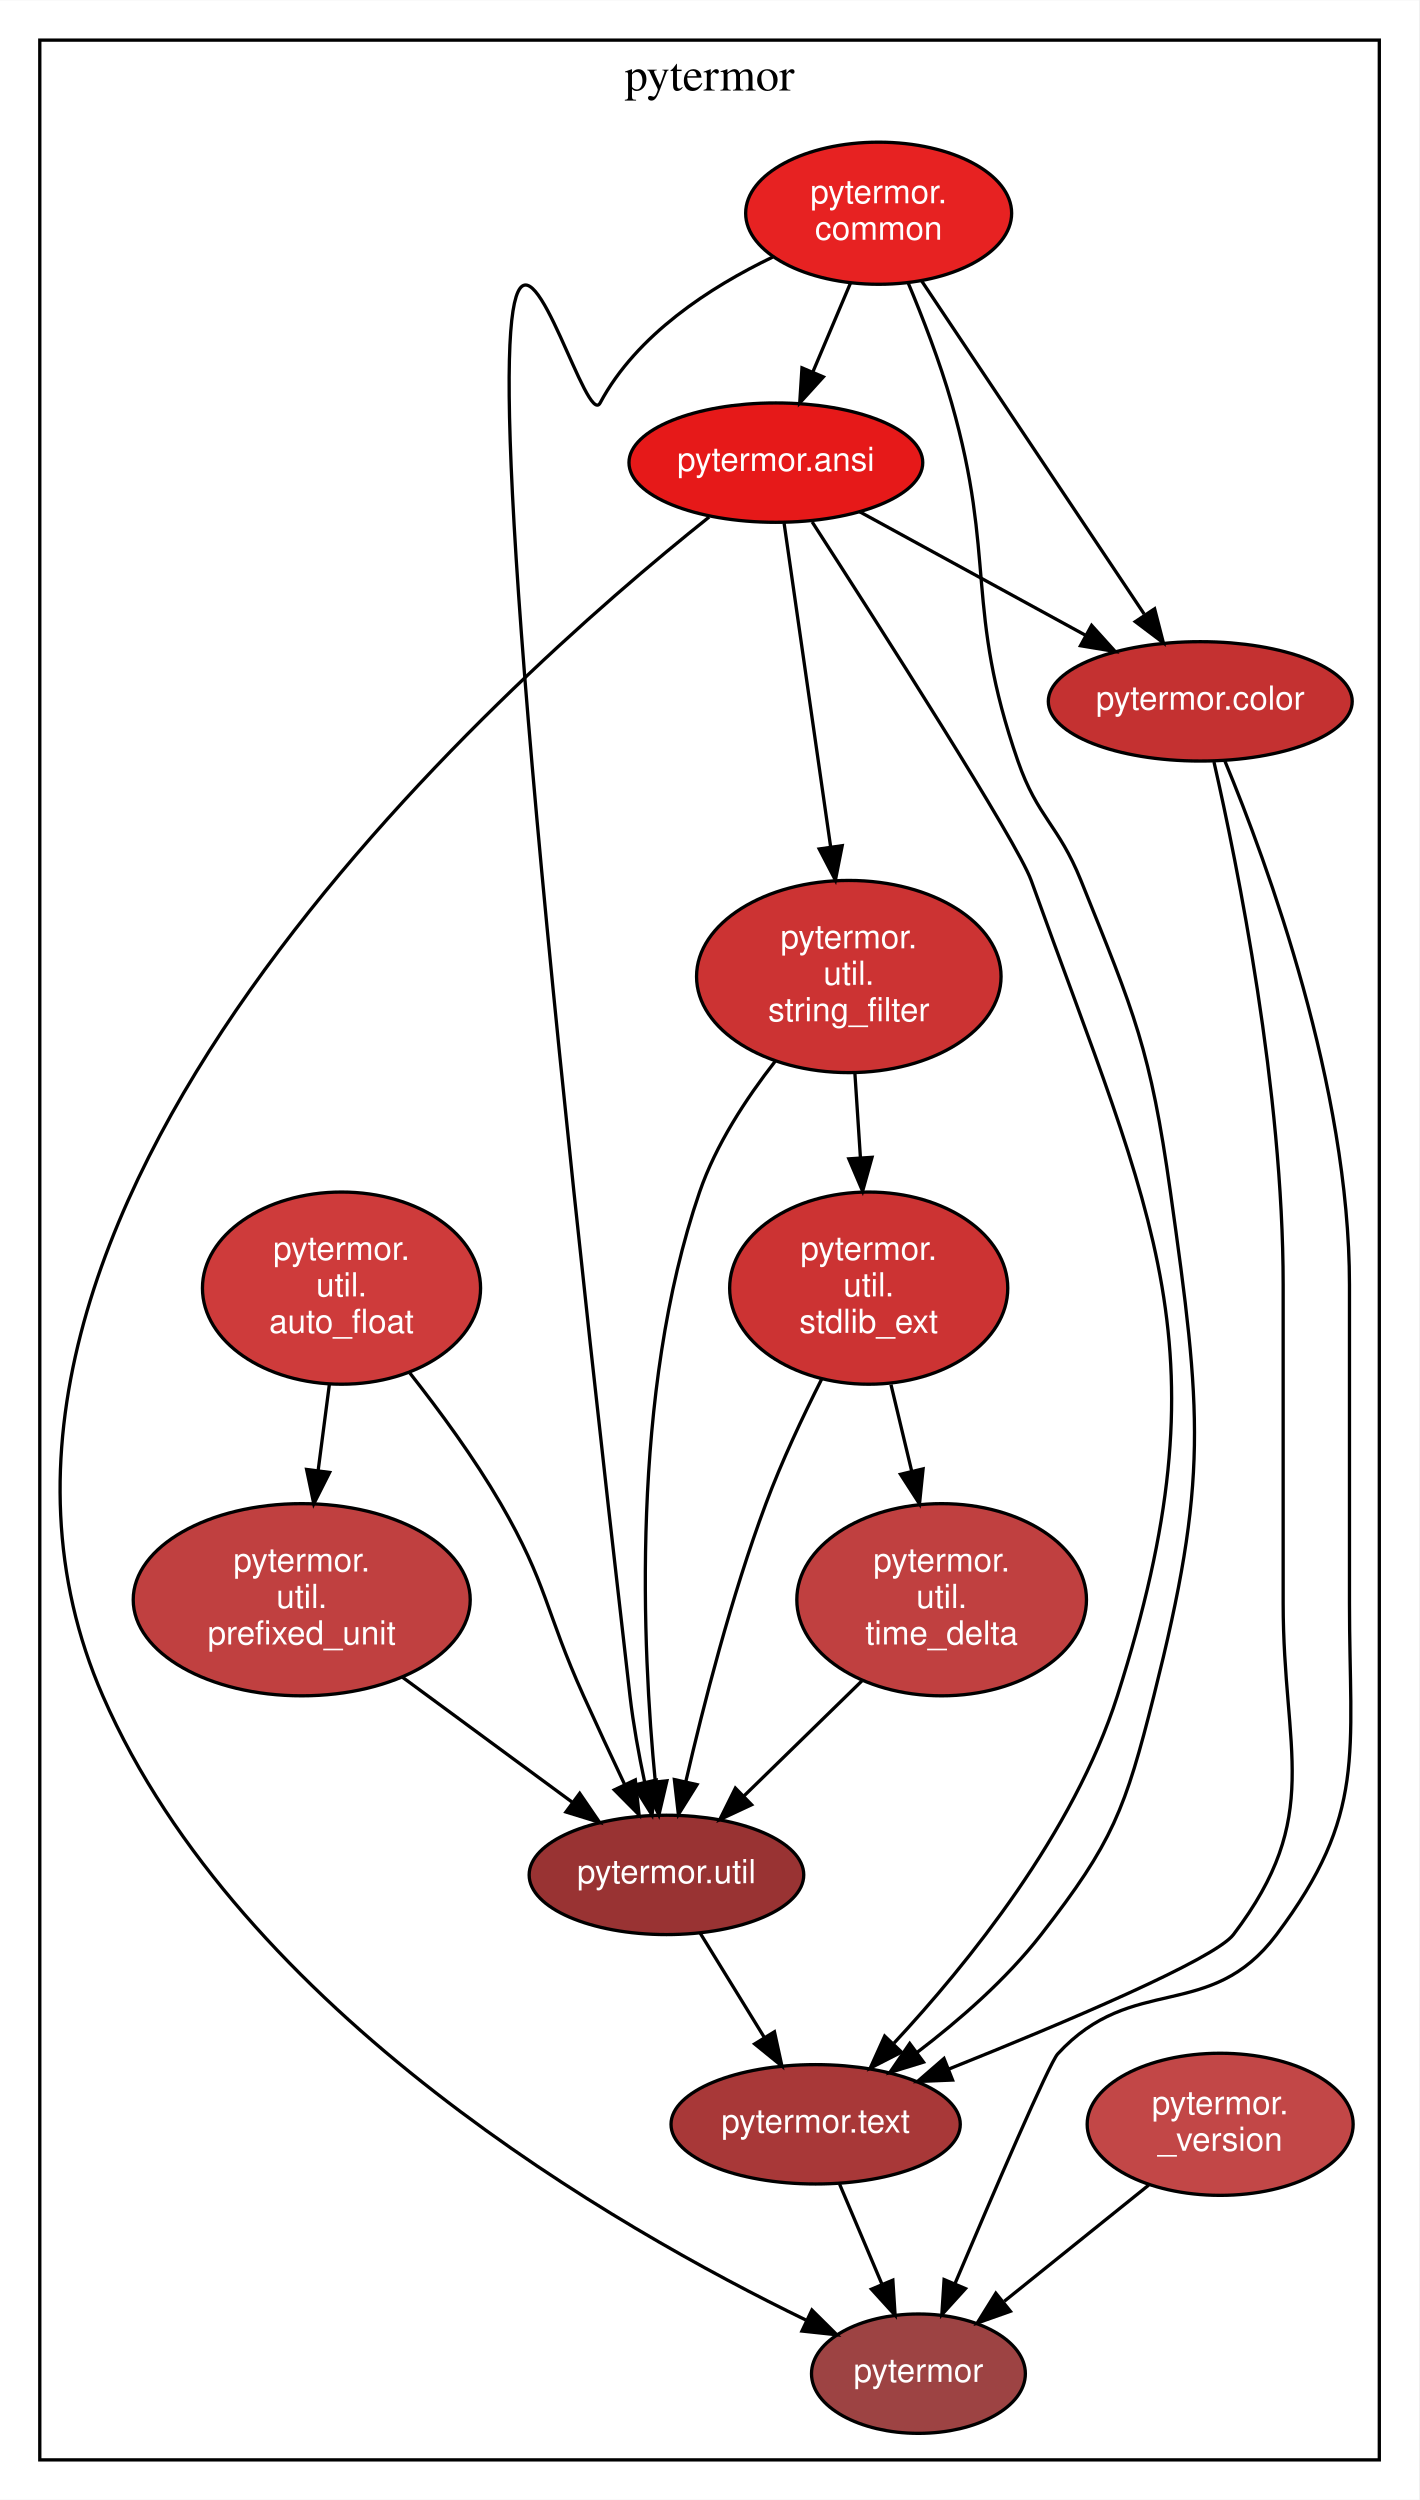
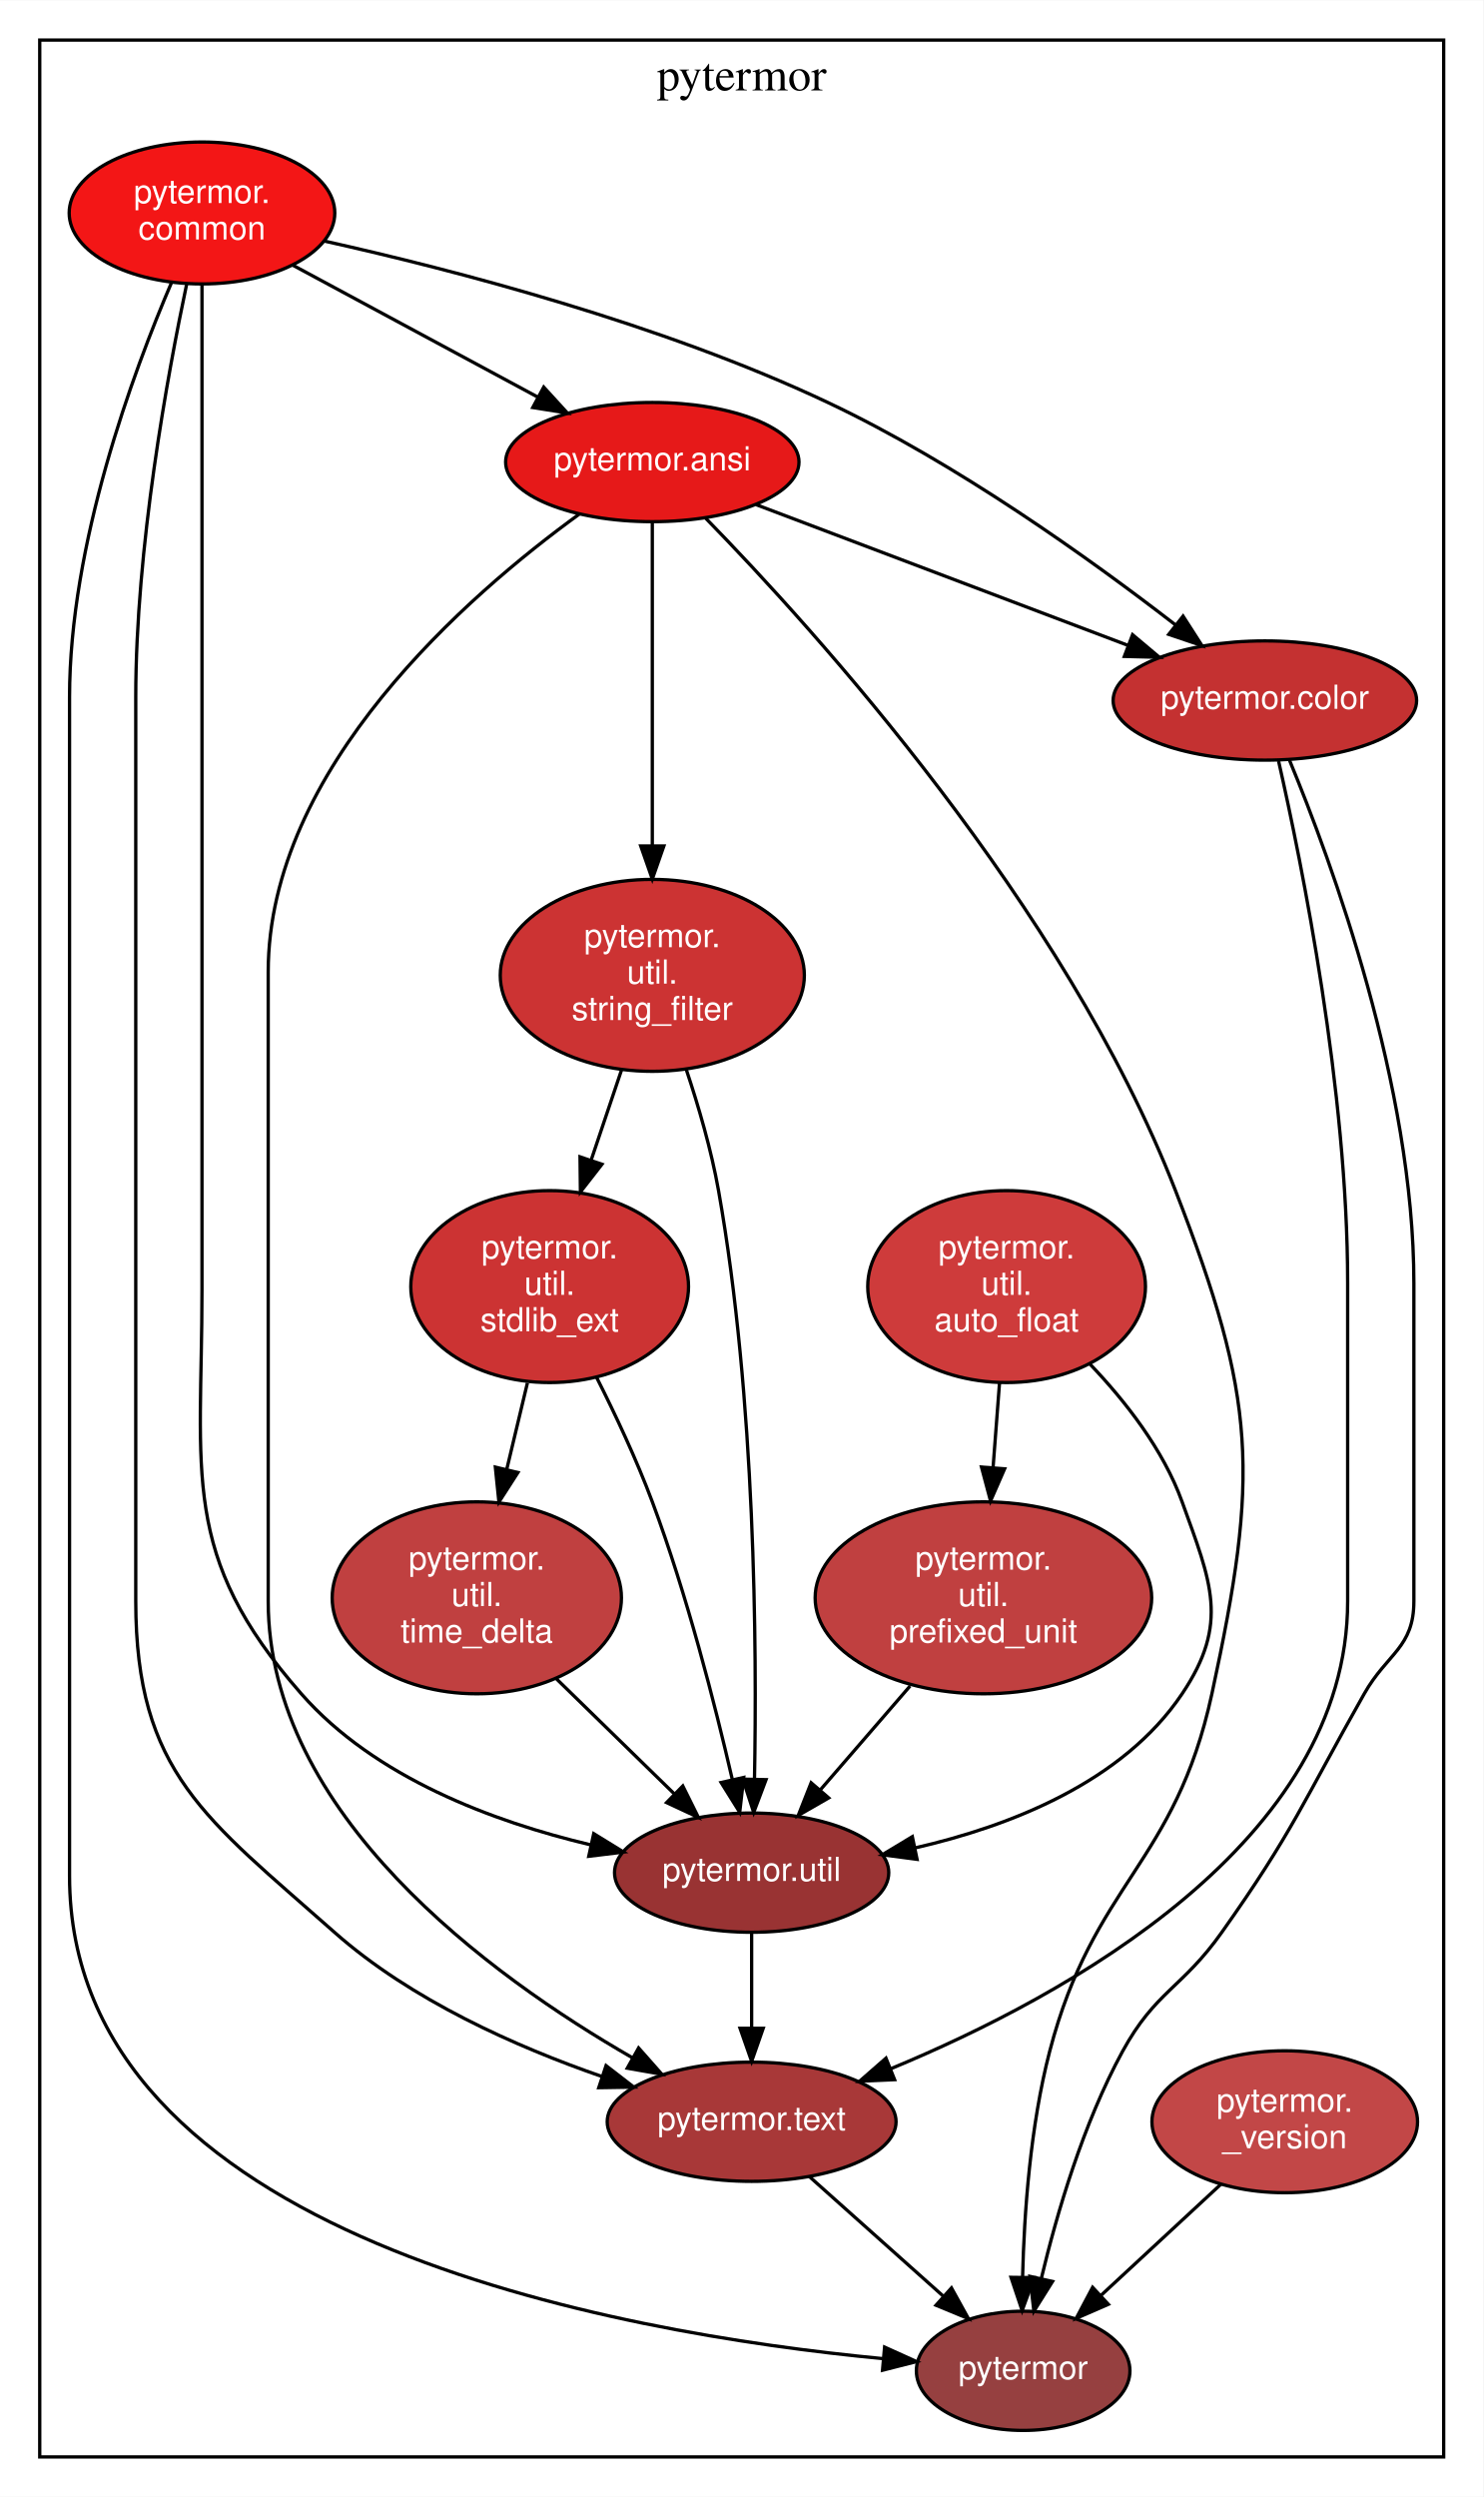
- <svg xmlns="http://www.w3.org/2000/svg" width="428pt" height="754pt" viewBox="0.00 0.00 428.00 753.80">
+ <svg xmlns="http://www.w3.org/2000/svg" width="448pt" height="754pt" viewBox="0.00 0.00 448.00 753.80">
  <g id="graph0" class="graph" transform="scale(1 1) rotate(0) translate(4 749.8)">
    <style>.edge&gt;path:hover{stroke-width:8}</style>
-     <polygon fill="white" stroke="transparent" points="-4,4 -4,-749.8 424,-749.8 424,4 -4,4" />
+     <polygon fill="white" stroke="transparent" points="-4,4 -4,-749.8 444,-749.8 444,4 -4,4" />
    <g id="clust1" class="cluster">
      <style>.edge&gt;path:hover{stroke-width:8}</style>
-       <polygon fill="none" stroke="black" points="8,-8 8,-737.8 412,-737.8 412,-8 8,-8" />
-       <text text-anchor="middle" x="210" y="-722.6" font-family="Times,serif" font-size="14.00">pytermor</text>
+       <polygon fill="none" stroke="black" points="8,-8 8,-737.8 432,-737.8 432,-8 8,-8" />
+       <text text-anchor="middle" x="220" y="-722.6" font-family="Times,serif" font-size="14.00">pytermor</text>
    </g>
    <g id="node1" class="node">
      <style>.edge&gt;path:hover{stroke-width:8}</style>
-       <ellipse fill="#9d4343" stroke="black" cx="273" cy="-34" rx="32.25" ry="18" />
-       <text text-anchor="middle" x="273" y="-31.5" font-family="Helvetica,sans-Serif" font-size="10.00" fill="#ffffff">pytermor</text>
+       <ellipse fill="#964040" stroke="black" cx="305" cy="-34" rx="32.25" ry="18" />
+       <text text-anchor="middle" x="305" y="-31.5" font-family="Helvetica,sans-Serif" font-size="10.00" fill="#ffffff">pytermor</text>
    </g>
    <g id="node2" class="node">
      <style>.edge&gt;path:hover{stroke-width:8}</style>
-       <ellipse fill="#c24747" stroke="black" cx="364" cy="-109.21" rx="40.11" ry="21.43" />
-       <text text-anchor="middle" x="364" y="-112.21" font-family="Helvetica,sans-Serif" font-size="10.00" fill="#ffffff">pytermor.</text>
-       <text text-anchor="middle" x="364" y="-101.21" font-family="Helvetica,sans-Serif" font-size="10.00" fill="#ffffff">_version</text>
+       <ellipse fill="#c24747" stroke="black" cx="384" cy="-109.21" rx="40.11" ry="21.43" />
+       <text text-anchor="middle" x="384" y="-112.21" font-family="Helvetica,sans-Serif" font-size="10.00" fill="#ffffff">pytermor.</text>
+       <text text-anchor="middle" x="384" y="-101.21" font-family="Helvetica,sans-Serif" font-size="10.00" fill="#ffffff">_version</text>
    </g>
    <g id="edge1" class="edge">
      <style>.edge&gt;path:hover{stroke-width:8}</style>
-       <path fill="none" stroke="black" d="M342.43,-90.86C329.38,-80.36 312.64,-66.89 298.87,-55.82" />
-       <polygon fill="#000000" stroke="black" points="300.73,-52.82 290.74,-49.28 296.34,-58.27 300.73,-52.82" />
+       <path fill="none" stroke="black" d="M364.88,-90.49C353.97,-80.38 340.21,-67.63 328.63,-56.89" />
+       <polygon fill="#000000" stroke="black" points="330.73,-54.08 321.02,-49.85 325.98,-59.21 330.73,-54.08" />
    </g>
    <g id="node3" class="node">
      <style>.edge&gt;path:hover{stroke-width:8}</style>
-       <ellipse fill="#e61919" stroke="black" cx="230" cy="-610.37" rx="44.3" ry="18" />
-       <text text-anchor="middle" x="230" y="-607.87" font-family="Helvetica,sans-Serif" font-size="10.00" fill="#ffffff">pytermor.ansi</text>
+       <ellipse fill="#e61919" stroke="black" cx="193" cy="-610.37" rx="44.3" ry="18" />
+       <text text-anchor="middle" x="193" y="-607.87" font-family="Helvetica,sans-Serif" font-size="10.00" fill="#ffffff">pytermor.ansi</text>
    </g>
    <g id="edge2" class="edge">
      <style>.edge&gt;path:hover{stroke-width:8}</style>
-       <path fill="none" stroke="black" d="M209.89,-593.98C147.39,-544.14 -35.65,-382.1 27,-238.43 68.67,-142.86 181.94,-77.9 239.07,-50.17" />
-       <polygon fill="#000000" stroke="black" points="240.87,-53.19 248.4,-45.73 237.87,-46.86 240.87,-53.19" />
+       <path fill="none" stroke="black" d="M208.98,-593.56C242.01,-559.75 317.54,-476.47 351,-390.39 375.54,-327.28 376.31,-304.61 362,-238.43 350.86,-186.91 326.28,-181.43 313,-130.43 307.16,-108 305.31,-81.7 304.83,-62.39" />
+       <polygon fill="#000000" stroke="black" points="308.33,-62.14 304.69,-52.19 301.33,-62.23 308.33,-62.14" />
    </g>
    <g id="node4" class="node">
      <style>.edge&gt;path:hover{stroke-width:8}</style>
-       <ellipse fill="#c43131" stroke="black" cx="358" cy="-538.37" rx="45.83" ry="18" />
-       <text text-anchor="middle" x="358" y="-535.87" font-family="Helvetica,sans-Serif" font-size="10.00" fill="#ffffff">pytermor.color</text>
+       <ellipse fill="#c43131" stroke="black" cx="378" cy="-538.37" rx="45.83" ry="18" />
+       <text text-anchor="middle" x="378" y="-535.87" font-family="Helvetica,sans-Serif" font-size="10.00" fill="#ffffff">pytermor.color</text>
    </g>
    <g id="edge3" class="edge">
      <style>.edge&gt;path:hover{stroke-width:8}</style>
-       <path fill="none" stroke="black" d="M255.29,-595.54C274.8,-584.88 301.99,-570.01 323.5,-558.24" />
-       <polygon fill="#000000" stroke="black" points="325.23,-561.28 332.33,-553.42 321.87,-555.14 325.23,-561.28" />
+       <path fill="none" stroke="black" d="M224.38,-597.5C255.25,-585.82 302.56,-567.92 336.52,-555.07" />
+       <polygon fill="#000000" stroke="black" points="338.04,-558.24 346.15,-551.42 335.56,-551.69 338.04,-558.24" />
    </g>
    <g id="node6" class="node">
      <style>.edge&gt;path:hover{stroke-width:8}</style>
-       <ellipse fill="#a83838" stroke="black" cx="242" cy="-109.21" rx="43.62" ry="18" />
-       <text text-anchor="middle" x="242" y="-106.71" font-family="Helvetica,sans-Serif" font-size="10.00" fill="#ffffff">pytermor.text</text>
+       <ellipse fill="#a83838" stroke="black" cx="223" cy="-109.21" rx="43.62" ry="18" />
+       <text text-anchor="middle" x="223" y="-106.71" font-family="Helvetica,sans-Serif" font-size="10.00" fill="#ffffff">pytermor.text</text>
    </g>
    <g id="edge4" class="edge">
      <style>.edge&gt;path:hover{stroke-width:8}</style>
-       <path fill="none" stroke="black" d="M240.94,-592.49C261.19,-561.12 302.84,-495.95 307,-484.37 344.15,-380.92 366.39,-343.15 333,-238.43 319.82,-197.07 287.9,-157.62 265.61,-133.67" />
-       <polygon fill="#000000" stroke="black" points="267.89,-130.99 258.46,-126.16 262.82,-135.81 267.89,-130.99" />
+       <path fill="none" stroke="black" d="M170.91,-594.63C137.25,-570.2 77,-517.88 77,-456.38 77,-456.38 77,-456.38 77,-266.42 77,-202.13 143.82,-153.34 187.05,-128.5" />
+       <polygon fill="#000000" stroke="black" points="188.86,-131.49 195.88,-123.56 185.44,-125.38 188.86,-131.49" />
    </g>
    <g id="node11" class="node">
      <style>.edge&gt;path:hover{stroke-width:8}</style>
-       <ellipse fill="#cc3333" stroke="black" cx="252" cy="-455.38" rx="45.92" ry="28.98" />
-       <text text-anchor="middle" x="252" y="-463.88" font-family="Helvetica,sans-Serif" font-size="10.00" fill="#ffffff">pytermor.</text>
-       <text text-anchor="middle" x="252" y="-452.88" font-family="Helvetica,sans-Serif" font-size="10.00" fill="#ffffff">util.</text>
-       <text text-anchor="middle" x="252" y="-441.88" font-family="Helvetica,sans-Serif" font-size="10.00" fill="#ffffff">string_filter</text>
+       <ellipse fill="#cc3333" stroke="black" cx="193" cy="-455.38" rx="45.92" ry="28.98" />
+       <text text-anchor="middle" x="193" y="-463.88" font-family="Helvetica,sans-Serif" font-size="10.00" fill="#ffffff">pytermor.</text>
+       <text text-anchor="middle" x="193" y="-452.88" font-family="Helvetica,sans-Serif" font-size="10.00" fill="#ffffff">util.</text>
+       <text text-anchor="middle" x="193" y="-441.88" font-family="Helvetica,sans-Serif" font-size="10.00" fill="#ffffff">string_filter</text>
    </g>
    <g id="edge5" class="edge">
      <style>.edge&gt;path:hover{stroke-width:8}</style>
-       <path fill="none" stroke="black" d="M232.48,-592.12C235.86,-568.6 242.01,-525.83 246.51,-494.56" />
-       <polygon fill="#000000" stroke="black" points="250.01,-494.84 247.96,-484.45 243.08,-493.85 250.01,-494.84" />
+       <path fill="none" stroke="black" d="M193,-592.12C193,-568.6 193,-525.83 193,-494.56" />
+       <polygon fill="#000000" stroke="black" points="196.5,-494.45 193,-484.45 189.5,-494.45 196.5,-494.45" />
    </g>
    <g id="edge6" class="edge">
      <style>.edge&gt;path:hover{stroke-width:8}</style>
-       <path fill="none" stroke="black" d="M365.43,-520.36C378.21,-489.51 403,-422 403,-362.4 403,-362.4 403,-362.4 403,-266.42 403,-220.91 408.32,-202.82 381,-166.43 360.94,-139.71 337.6,-155.03 315,-130.43 312.46,-127.67 295.62,-88.52 284.05,-61.23" />
-       <polygon fill="#000000" stroke="black" points="287.18,-59.65 280.06,-51.81 280.74,-62.38 287.18,-59.65" />
+       <path fill="none" stroke="black" d="M385.43,-520.36C398.21,-489.51 423,-422 423,-362.4 423,-362.4 423,-362.4 423,-266.42 423,-252.3 414.95,-250.71 408,-238.43 389.64,-205.99 386.55,-196.84 365,-166.43 352.96,-149.43 344.98,-148.71 335,-130.43 323.15,-108.72 315.2,-81.63 310.48,-61.87" />
+       <polygon fill="#000000" stroke="black" points="313.87,-60.98 308.24,-52 307.04,-62.52 313.87,-60.98" />
    </g>
    <g id="edge7" class="edge">
      <style>.edge&gt;path:hover{stroke-width:8}</style>
-       <path fill="none" stroke="black" d="M362.13,-520.11C369.23,-488.85 383,-420.7 383,-362.4 383,-362.4 383,-362.4 383,-266.42 383,-221.48 395.2,-202.2 368,-166.43 362.35,-159 316.88,-139.78 282.17,-125.88" />
-       <polygon fill="#000000" stroke="black" points="283.29,-122.56 272.71,-122.12 280.71,-129.06 283.29,-122.56" />
+       <path fill="none" stroke="black" d="M382.13,-520.11C389.23,-488.85 403,-420.7 403,-362.4 403,-362.4 403,-362.4 403,-266.42 403,-193.77 318.33,-147.3 265.14,-125.27" />
+       <polygon fill="#000000" stroke="black" points="266.18,-121.92 255.6,-121.44 263.57,-128.41 266.18,-121.92" />
    </g>
    <g id="node5" class="node">
      <style>.edge&gt;path:hover{stroke-width:8}</style>
-       <ellipse fill="#e72222" stroke="black" cx="261" cy="-685.59" rx="40.11" ry="21.43" />
-       <text text-anchor="middle" x="261" y="-688.59" font-family="Helvetica,sans-Serif" font-size="10.00" fill="#ffffff">pytermor.</text>
-       <text text-anchor="middle" x="261" y="-677.59" font-family="Helvetica,sans-Serif" font-size="10.00" fill="#ffffff">common</text>
+       <ellipse fill="#f31616" stroke="black" cx="57" cy="-685.59" rx="40.11" ry="21.43" />
+       <text text-anchor="middle" x="57" y="-688.59" font-family="Helvetica,sans-Serif" font-size="10.00" fill="#ffffff">pytermor.</text>
+       <text text-anchor="middle" x="57" y="-677.59" font-family="Helvetica,sans-Serif" font-size="10.00" fill="#ffffff">common</text>
    </g>
    <g id="edge8" class="edge">
      <style>.edge&gt;path:hover{stroke-width:8}</style>
-       <path fill="none" stroke="black" d="M252.53,-664.58C249.04,-656.34 244.94,-646.67 241.21,-637.85" />
-       <polygon fill="#000000" stroke="black" points="244.32,-636.22 237.2,-628.38 237.88,-638.95 244.32,-636.22" />
+       <path fill="none" stroke="black" d="M47.92,-664.86C36.12,-637.36 17,-585.66 17,-539.37 17,-539.37 17,-539.37 17,-183.43 17,-74.28 182.46,-45.32 262.55,-37.69" />
+       <polygon fill="#000000" stroke="black" points="263.15,-41.16 272.8,-36.79 262.53,-34.18 263.15,-41.16" />
    </g>
    <g id="edge9" class="edge">
      <style>.edge&gt;path:hover{stroke-width:8}</style>
-       <path fill="none" stroke="black" d="M273.88,-665.3C291.18,-639.41 321.95,-593.34 341.1,-564.68" />
-       <polygon fill="#000000" stroke="black" points="344.23,-566.29 346.87,-556.03 338.41,-562.41 344.23,-566.29" />
+       <path fill="none" stroke="black" d="M84.52,-669.77C105.81,-658.31 135.41,-642.38 158.31,-630.05" />
+       <polygon fill="#000000" stroke="black" points="160.21,-633 167.36,-625.18 156.9,-626.84 160.21,-633" />
    </g>
    <g id="edge10" class="edge">
      <style>.edge&gt;path:hover{stroke-width:8}</style>
-       <path fill="none" stroke="black" d="M269.78,-664.87C274.24,-654.23 279.46,-640.77 283,-628.37 296.4,-581.43 286.98,-566.49 303,-520.37 308.94,-503.28 315.24,-501.16 322,-484.37 338.23,-444.06 342.94,-433.43 349,-390.39 358.42,-323.48 360.53,-303.95 344,-238.43 335.34,-204.11 331.71,-194.37 310,-166.43 299.51,-152.93 285.25,-140.52 272.5,-130.82" />
-       <polygon fill="#000000" stroke="black" points="274.52,-127.96 264.39,-124.85 270.37,-133.59 274.52,-127.96" />
+       <path fill="none" stroke="black" d="M94.09,-677.08C133.1,-668.38 195.7,-652.13 246,-628.37 284.85,-610.03 325.18,-581.15 350.88,-561.3" />
+       <polygon fill="#000000" stroke="black" points="353.29,-563.85 359.01,-554.94 348.97,-558.34 353.29,-563.85" />
+     </g>
+     <g id="edge11" class="edge">
+       <style>.edge&gt;path:hover{stroke-width:8}</style>
+       <path fill="none" stroke="black" d="M52.46,-664.51C46.56,-636.59 37,-584.42 37,-539.37 37,-539.37 37,-539.37 37,-266.42 37,-214.59 58.21,-200.79 97,-166.43 120.13,-145.93 151.95,-131.82 177.83,-122.86" />
+       <polygon fill="#000000" stroke="black" points="179.03,-126.15 187.42,-119.67 176.83,-119.5 179.03,-126.15" />
    </g>
    <g id="node7" class="node">
      <style>.edge&gt;path:hover{stroke-width:8}</style>
-       <ellipse fill="#993333" stroke="black" cx="197" cy="-184.43" rx="41.41" ry="18" />
-       <text text-anchor="middle" x="197" y="-181.93" font-family="Helvetica,sans-Serif" font-size="10.00" fill="#ffffff">pytermor.util</text>
-     </g>
-     <g id="edge11" class="edge">
-       <style>.edge&gt;path:hover{stroke-width:8}</style>
-       <path fill="none" stroke="black" d="M229.07,-672.38C210.24,-663.33 187.99,-648.96 177,-628.37 169.08,-613.55 114.35,-858.56 186,-238.43 186.99,-229.89 188.67,-220.7 190.43,-212.4" />
-       <polygon fill="#000000" stroke="black" points="193.88,-213.01 192.65,-202.49 187.05,-211.48 193.88,-213.01" />
+       <ellipse fill="#993333" stroke="black" cx="223" cy="-184.43" rx="41.41" ry="18" />
+       <text text-anchor="middle" x="223" y="-181.93" font-family="Helvetica,sans-Serif" font-size="10.00" fill="#ffffff">pytermor.util</text>
    </g>
    <g id="edge12" class="edge">
      <style>.edge&gt;path:hover{stroke-width:8}</style>
-       <path fill="none" stroke="black" d="M249.19,-91.23C252.97,-82.3 257.69,-71.15 261.93,-61.14" />
-       <polygon fill="#000000" stroke="black" points="265.28,-62.21 265.96,-51.64 258.83,-59.48 265.28,-62.21" />
+       <path fill="none" stroke="black" d="M57,-663.91C57,-635.74 57,-583.75 57,-539.37 57,-539.37 57,-539.37 57,-360.4 57,-304.57 50.18,-280.39 87,-238.43 109.2,-213.12 144.98,-199.81 174.27,-192.85" />
+       <polygon fill="#000000" stroke="black" points="175.31,-196.21 184.33,-190.65 173.81,-189.37 175.31,-196.21" />
    </g>
    <g id="edge13" class="edge">
      <style>.edge&gt;path:hover{stroke-width:8}</style>
-       <path fill="none" stroke="black" d="M207.21,-166.81C212.91,-157.55 220.12,-145.81 226.5,-135.44" />
-       <polygon fill="#000000" stroke="black" points="229.57,-137.11 231.83,-126.76 223.61,-133.45 229.57,-137.11" />
+       <path fill="none" stroke="black" d="M240.39,-92.69C252.15,-82.19 267.83,-68.18 280.81,-56.6" />
+       <polygon fill="#000000" stroke="black" points="283.35,-59.03 288.47,-49.76 278.68,-53.8 283.35,-59.03" />
+     </g>
+     <g id="edge14" class="edge">
+       <style>.edge&gt;path:hover{stroke-width:8}</style>
+       <path fill="none" stroke="black" d="M223,-166.08C223,-157.6 223,-147.19 223,-137.67" />
+       <polygon fill="#000000" stroke="black" points="226.5,-137.44 223,-127.44 219.5,-137.44 226.5,-137.44" />
    </g>
    <g id="node8" class="node">
      <style>.edge&gt;path:hover{stroke-width:8}</style>
-       <ellipse fill="#ce3b3b" stroke="black" cx="99" cy="-361.4" rx="41.94" ry="28.98" />
-       <text text-anchor="middle" x="99" y="-369.9" font-family="Helvetica,sans-Serif" font-size="10.00" fill="#ffffff">pytermor.</text>
-       <text text-anchor="middle" x="99" y="-358.9" font-family="Helvetica,sans-Serif" font-size="10.00" fill="#ffffff">util.</text>
-       <text text-anchor="middle" x="99" y="-347.9" font-family="Helvetica,sans-Serif" font-size="10.00" fill="#ffffff">auto_float</text>
+       <ellipse fill="#ce3b3b" stroke="black" cx="300" cy="-361.4" rx="41.94" ry="28.98" />
+       <text text-anchor="middle" x="300" y="-369.9" font-family="Helvetica,sans-Serif" font-size="10.00" fill="#ffffff">pytermor.</text>
+       <text text-anchor="middle" x="300" y="-358.9" font-family="Helvetica,sans-Serif" font-size="10.00" fill="#ffffff">util.</text>
+       <text text-anchor="middle" x="300" y="-347.9" font-family="Helvetica,sans-Serif" font-size="10.00" fill="#ffffff">auto_float</text>
    </g>
-     <g id="edge14" class="edge">
+     <g id="edge15" class="edge">
      <style>.edge&gt;path:hover{stroke-width:8}</style>
-       <path fill="none" stroke="black" d="M119.59,-335.82C128.67,-324.29 139.06,-310.11 147,-296.41 161.07,-272.13 160.46,-264.01 172,-238.43 175.95,-229.67 180.39,-220.16 184.42,-211.64" />
-       <polygon fill="#000000" stroke="black" points="187.61,-213.08 188.75,-202.54 181.29,-210.07 187.61,-213.08" />
+       <path fill="none" stroke="black" d="M325.13,-338.04C335.91,-326.77 347.33,-312.15 353,-296.41 361.74,-272.17 367.38,-259.81 353,-238.43 335.06,-211.74 301.08,-198.48 272.36,-191.9" />
+       <polygon fill="#000000" stroke="black" points="272.96,-188.45 262.45,-189.84 271.53,-195.3 272.96,-188.45" />
    </g>
    <g id="node9" class="node">
      <style>.edge&gt;path:hover{stroke-width:8}</style>
-       <ellipse fill="#c04040" stroke="black" cx="87" cy="-267.42" rx="50.82" ry="28.98" />
-       <text text-anchor="middle" x="87" y="-275.92" font-family="Helvetica,sans-Serif" font-size="10.00" fill="#ffffff">pytermor.</text>
-       <text text-anchor="middle" x="87" y="-264.92" font-family="Helvetica,sans-Serif" font-size="10.00" fill="#ffffff">util.</text>
-       <text text-anchor="middle" x="87" y="-253.92" font-family="Helvetica,sans-Serif" font-size="10.00" fill="#ffffff">prefixed_unit</text>
-     </g>
-     <g id="edge15" class="edge">
-       <style>.edge&gt;path:hover{stroke-width:8}</style>
-       <path fill="none" stroke="black" d="M95.33,-332.3C94.26,-324.1 93.08,-315 91.94,-306.3" />
-       <polygon fill="#000000" stroke="black" points="95.41,-305.81 90.64,-296.34 88.47,-306.71 95.41,-305.81" />
+       <ellipse fill="#c04040" stroke="black" cx="293" cy="-267.42" rx="50.82" ry="28.98" />
+       <text text-anchor="middle" x="293" y="-275.92" font-family="Helvetica,sans-Serif" font-size="10.00" fill="#ffffff">pytermor.</text>
+       <text text-anchor="middle" x="293" y="-264.92" font-family="Helvetica,sans-Serif" font-size="10.00" fill="#ffffff">util.</text>
+       <text text-anchor="middle" x="293" y="-253.92" font-family="Helvetica,sans-Serif" font-size="10.00" fill="#ffffff">prefixed_unit</text>
    </g>
    <g id="edge16" class="edge">
      <style>.edge&gt;path:hover{stroke-width:8}</style>
-       <path fill="none" stroke="black" d="M117.35,-244.07C133.34,-232.3 152.83,-217.95 168.53,-206.39" />
-       <polygon fill="#000000" stroke="black" points="170.84,-209.03 176.82,-200.29 166.69,-203.4 170.84,-209.03" />
+       <path fill="none" stroke="black" d="M297.86,-332.3C297.25,-324.26 296.57,-315.36 295.92,-306.82" />
+       <polygon fill="#000000" stroke="black" points="299.4,-306.37 295.15,-296.66 292.42,-306.9 299.4,-306.37" />
+     </g>
+     <g id="edge17" class="edge">
+       <style>.edge&gt;path:hover{stroke-width:8}</style>
+       <path fill="none" stroke="black" d="M270.85,-240.79C262.21,-230.8 252.37,-219.4 243.86,-209.56" />
+       <polygon fill="#000000" stroke="black" points="246.27,-207 237.08,-201.72 240.97,-211.57 246.27,-207" />
    </g>
    <g id="node10" class="node">
      <style>.edge&gt;path:hover{stroke-width:8}</style>
-       <ellipse fill="#cc3333" stroke="black" cx="258" cy="-361.4" rx="41.94" ry="28.98" />
-       <text text-anchor="middle" x="258" y="-369.9" font-family="Helvetica,sans-Serif" font-size="10.00" fill="#ffffff">pytermor.</text>
-       <text text-anchor="middle" x="258" y="-358.9" font-family="Helvetica,sans-Serif" font-size="10.00" fill="#ffffff">util.</text>
-       <text text-anchor="middle" x="258" y="-347.9" font-family="Helvetica,sans-Serif" font-size="10.00" fill="#ffffff">stdlib_ext</text>
+       <ellipse fill="#cc3333" stroke="black" cx="162" cy="-361.4" rx="41.94" ry="28.98" />
+       <text text-anchor="middle" x="162" y="-369.9" font-family="Helvetica,sans-Serif" font-size="10.00" fill="#ffffff">pytermor.</text>
+       <text text-anchor="middle" x="162" y="-358.9" font-family="Helvetica,sans-Serif" font-size="10.00" fill="#ffffff">util.</text>
+       <text text-anchor="middle" x="162" y="-347.9" font-family="Helvetica,sans-Serif" font-size="10.00" fill="#ffffff">stdlib_ext</text>
    </g>
-     <g id="edge17" class="edge">
+     <g id="edge18" class="edge">
      <style>.edge&gt;path:hover{stroke-width:8}</style>
-       <path fill="none" stroke="black" d="M243.89,-334.11C238.14,-322.73 231.75,-309.13 227,-296.41 216.57,-268.49 208.1,-235.37 202.85,-212.62" />
-       <polygon fill="#000000" stroke="black" points="206.22,-211.65 200.6,-202.66 199.39,-213.18 206.22,-211.65" />
+       <path fill="none" stroke="black" d="M176.11,-334.11C181.86,-322.73 188.25,-309.13 193,-296.41 203.43,-268.49 211.9,-235.37 217.15,-212.62" />
+       <polygon fill="#000000" stroke="black" points="220.61,-213.18 219.4,-202.66 213.78,-211.65 220.61,-213.18" />
    </g>
    <g id="node12" class="node">
      <style>.edge&gt;path:hover{stroke-width:8}</style>
-       <ellipse fill="#c04040" stroke="black" cx="280" cy="-267.42" rx="43.68" ry="28.98" />
-       <text text-anchor="middle" x="280" y="-275.92" font-family="Helvetica,sans-Serif" font-size="10.00" fill="#ffffff">pytermor.</text>
-       <text text-anchor="middle" x="280" y="-264.92" font-family="Helvetica,sans-Serif" font-size="10.00" fill="#ffffff">util.</text>
-       <text text-anchor="middle" x="280" y="-253.92" font-family="Helvetica,sans-Serif" font-size="10.00" fill="#ffffff">time_delta</text>
-     </g>
-     <g id="edge18" class="edge">
-       <style>.edge&gt;path:hover{stroke-width:8}</style>
-       <path fill="none" stroke="black" d="M264.72,-332.3C266.68,-324.1 268.86,-315 270.94,-306.3" />
-       <polygon fill="#000000" stroke="black" points="274.4,-306.88 273.32,-296.34 267.59,-305.25 274.4,-306.88" />
+       <ellipse fill="#c04040" stroke="black" cx="140" cy="-267.42" rx="43.68" ry="28.98" />
+       <text text-anchor="middle" x="140" y="-275.92" font-family="Helvetica,sans-Serif" font-size="10.00" fill="#ffffff">pytermor.</text>
+       <text text-anchor="middle" x="140" y="-264.92" font-family="Helvetica,sans-Serif" font-size="10.00" fill="#ffffff">util.</text>
+       <text text-anchor="middle" x="140" y="-253.92" font-family="Helvetica,sans-Serif" font-size="10.00" fill="#ffffff">time_delta</text>
    </g>
    <g id="edge19" class="edge">
      <style>.edge&gt;path:hover{stroke-width:8}</style>
-       <path fill="none" stroke="black" d="M229.76,-429.77C221.01,-418.57 211.9,-404.65 207,-390.39 186.12,-329.59 189.71,-252.66 193.64,-212.55" />
-       <polygon fill="#000000" stroke="black" points="197.14,-212.81 194.72,-202.49 190.18,-212.06 197.14,-212.81" />
+       <path fill="none" stroke="black" d="M155.28,-332.3C153.32,-324.1 151.14,-315 149.06,-306.3" />
+       <polygon fill="#000000" stroke="black" points="152.41,-305.25 146.68,-296.34 145.6,-306.88 152.41,-305.25" />
    </g>
    <g id="edge20" class="edge">
      <style>.edge&gt;path:hover{stroke-width:8}</style>
-       <path fill="none" stroke="black" d="M253.83,-426.29C254.36,-418.25 254.94,-409.35 255.5,-400.8" />
-       <polygon fill="#000000" stroke="black" points="259,-400.85 256.16,-390.64 252.01,-400.39 259,-400.85" />
+       <path fill="none" stroke="black" d="M203.22,-427.05C206.97,-415.85 210.82,-402.65 213,-390.39 224.17,-327.55 224.6,-252.28 223.86,-212.76" />
+       <polygon fill="#000000" stroke="black" points="227.35,-212.51 223.62,-202.6 220.35,-212.67 227.35,-212.51" />
    </g>
    <g id="edge21" class="edge">
      <style>.edge&gt;path:hover{stroke-width:8}</style>
-       <path fill="none" stroke="black" d="M255.99,-242.99C244.79,-232.06 231.5,-219.1 220.38,-208.24" />
-       <polygon fill="#000000" stroke="black" points="222.68,-205.59 213.08,-201.11 217.79,-210.6 222.68,-205.59" />
+       <path fill="none" stroke="black" d="M183.7,-426.79C180.82,-418.24 177.59,-408.67 174.53,-399.58" />
+       <polygon fill="#000000" stroke="black" points="177.8,-398.34 171.29,-389.98 171.17,-400.57 177.8,-398.34" />
+     </g>
+     <g id="edge22" class="edge">
+       <style>.edge&gt;path:hover{stroke-width:8}</style>
+       <path fill="none" stroke="black" d="M164.01,-242.99C175.21,-232.06 188.5,-219.1 199.62,-208.24" />
+       <polygon fill="#000000" stroke="black" points="202.21,-210.6 206.92,-201.11 197.32,-205.59 202.21,-210.6" />
    </g>
  </g>
</svg>
